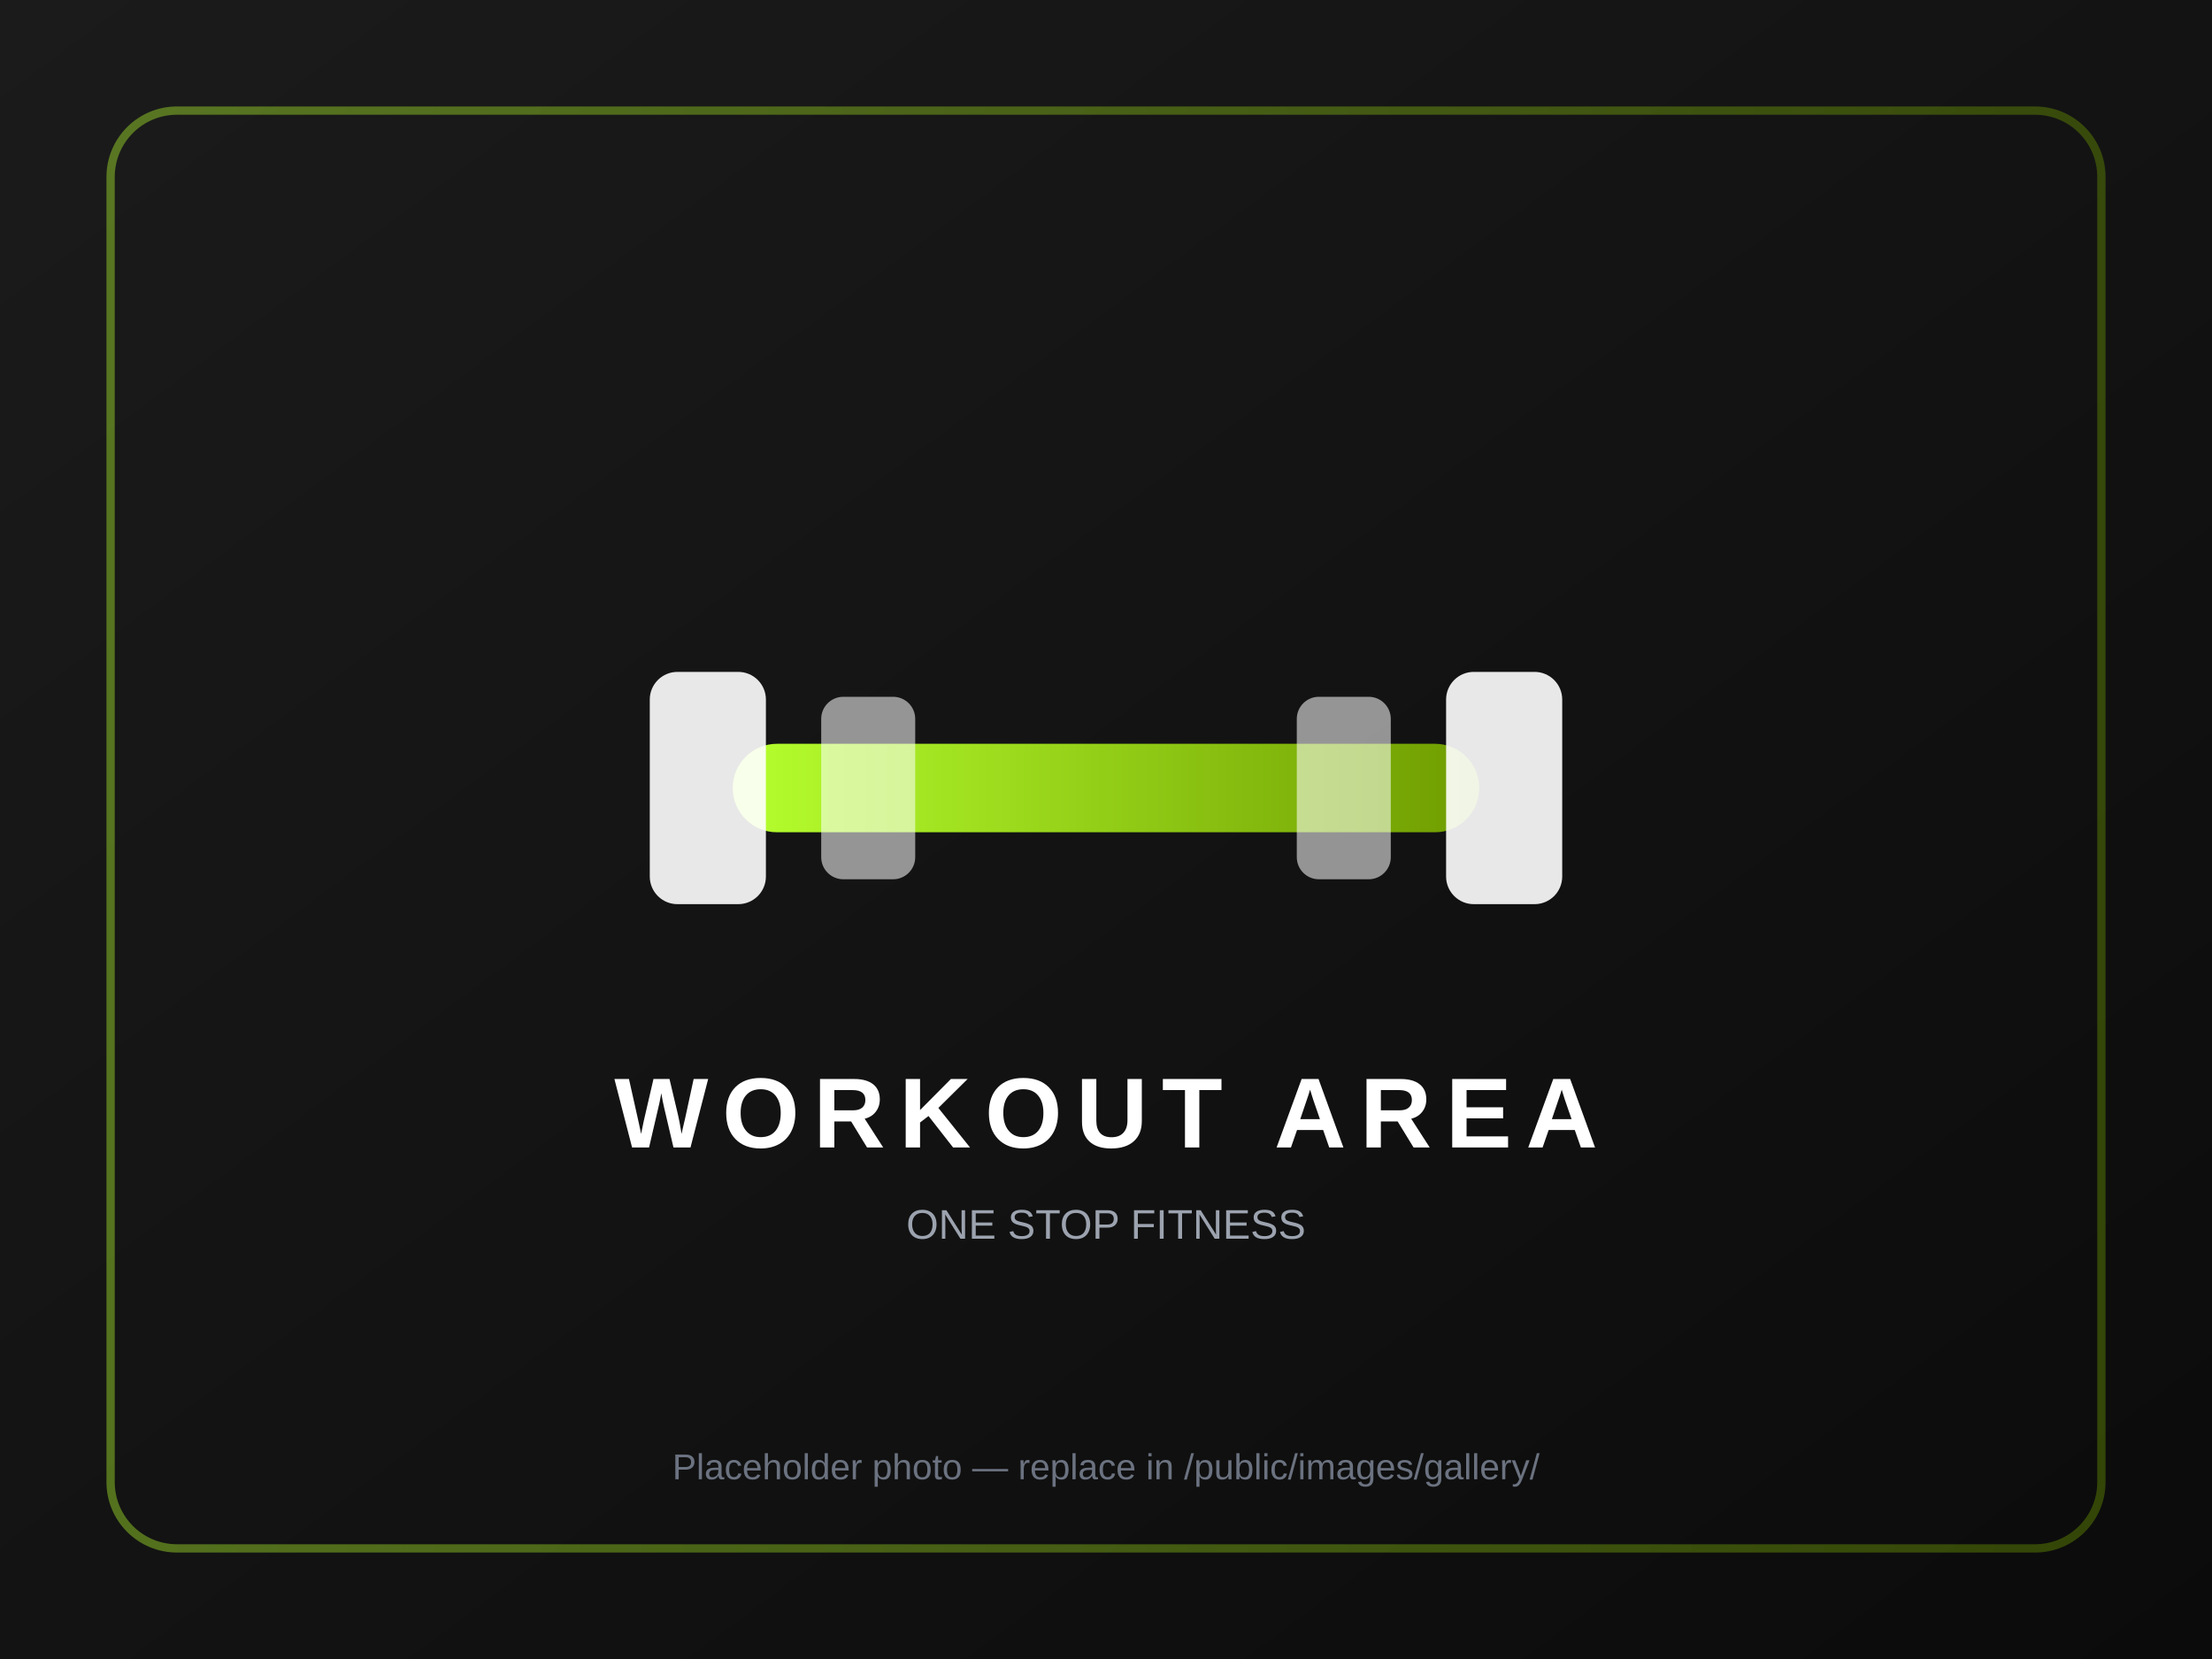
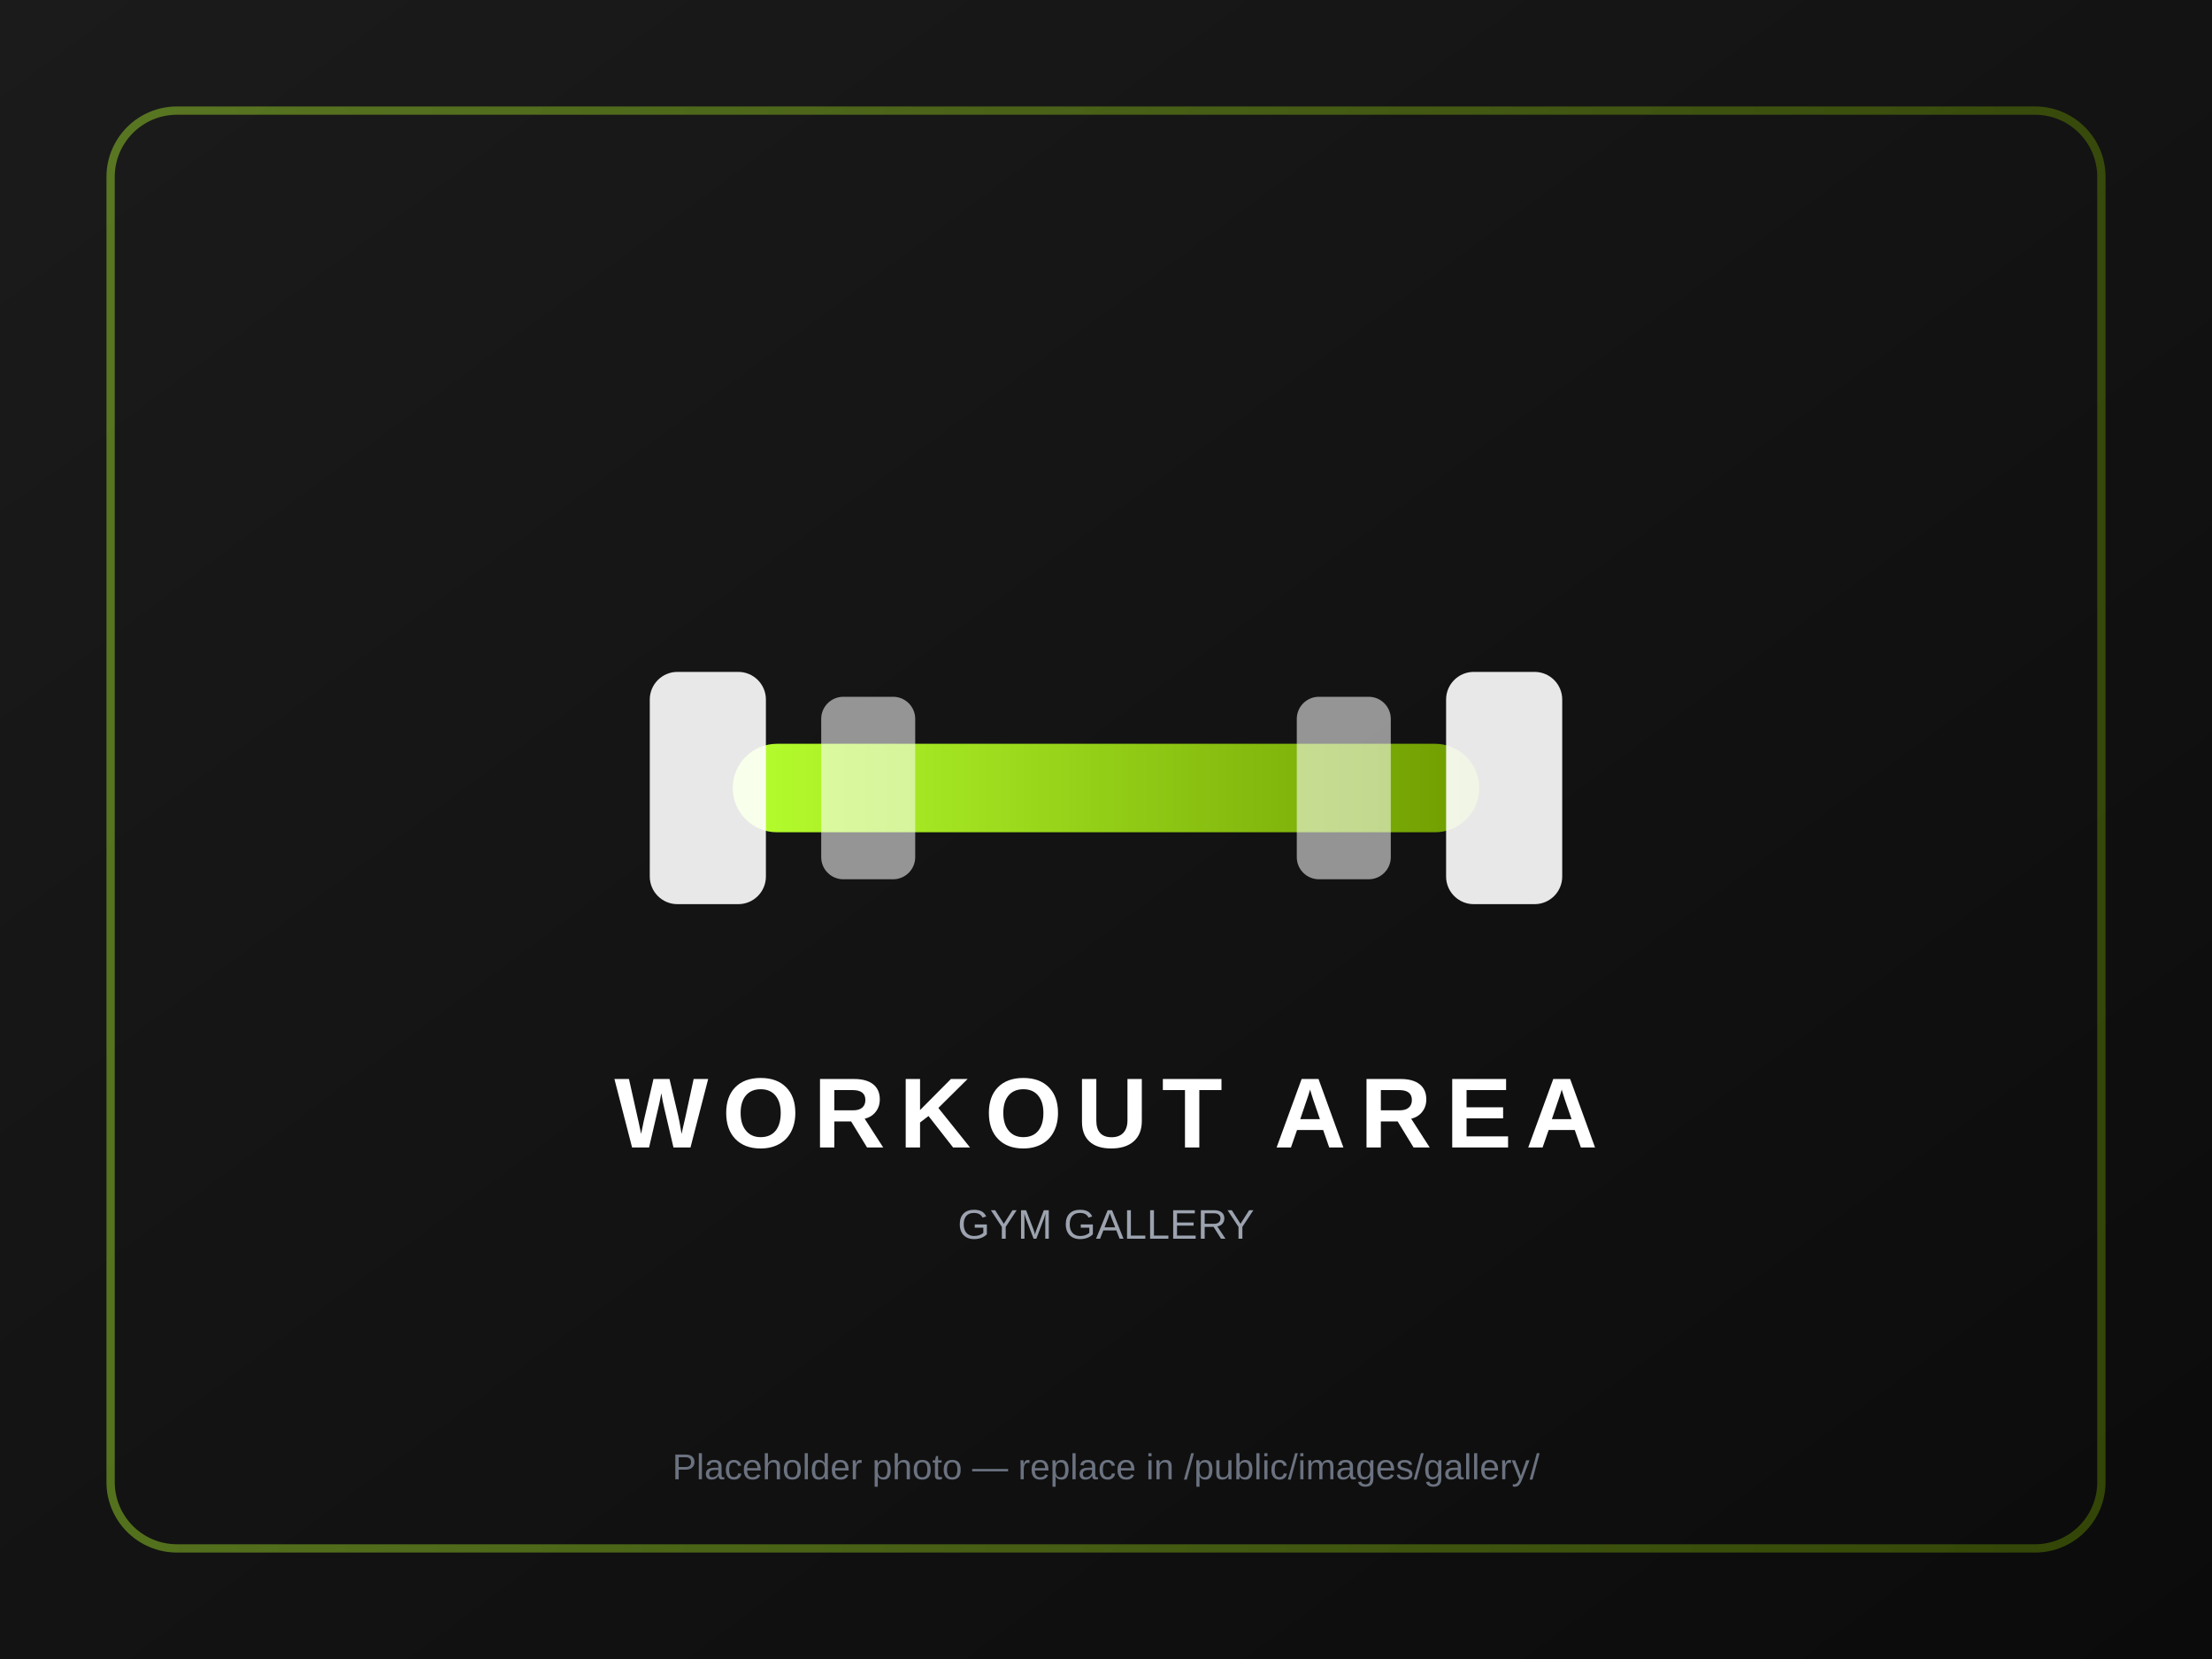
<svg xmlns="http://www.w3.org/2000/svg" width="800" height="600" viewBox="0 0 800 600">
  <defs>
    <linearGradient id="bg" x1="0" y1="0" x2="1" y2="1">
      <stop offset="0" stop-color="#1b1b1b" />
      <stop offset="1" stop-color="#0b0b0b" />
    </linearGradient>
    <linearGradient id="lime" x1="0" y1="0" x2="1" y2="0">
      <stop offset="0" stop-color="#b6ff2e" />
      <stop offset="1" stop-color="#6f9c00" />
    </linearGradient>
  </defs>
  <rect width="800" height="600" fill="url(#bg)" />
  <rect x="40" y="40" width="720" height="520" rx="24" fill="none" stroke="url(#lime)" stroke-width="3" opacity="0.4" />
  <g transform="translate(400,285)">
    <rect x="-135" y="-16" width="270" height="32" rx="16" fill="url(#lime)" />
    <rect x="-165" y="-42" width="42" height="84" rx="10" fill="#ffffff" opacity="0.9" />
    <rect x="-103" y="-33" width="34" height="66" rx="8" fill="#ffffff" opacity="0.55" />
    <rect x="123" y="-42" width="42" height="84" rx="10" fill="#ffffff" opacity="0.9" />
    <rect x="69" y="-33" width="34" height="66" rx="8" fill="#ffffff" opacity="0.55" />
  </g>
  <text x="400" y="415" font-family="Arial, sans-serif" font-size="36" font-weight="bold" fill="#ffffff" text-anchor="middle" letter-spacing="5">WORKOUT AREA</text>
-   <text x="400" y="448" font-family="Arial, sans-serif" font-size="15" fill="#9ca3af" text-anchor="middle">ONE STOP FITNESS</text>
+   <text x="400" y="448" font-family="Arial, sans-serif" font-size="15" fill="#9ca3af" text-anchor="middle">GYM GALLERY</text>
  <text x="400" y="535" font-family="Arial, sans-serif" font-size="13" fill="#6b7280" text-anchor="middle">Placeholder photo — replace in /public/images/gallery/</text>
</svg>
